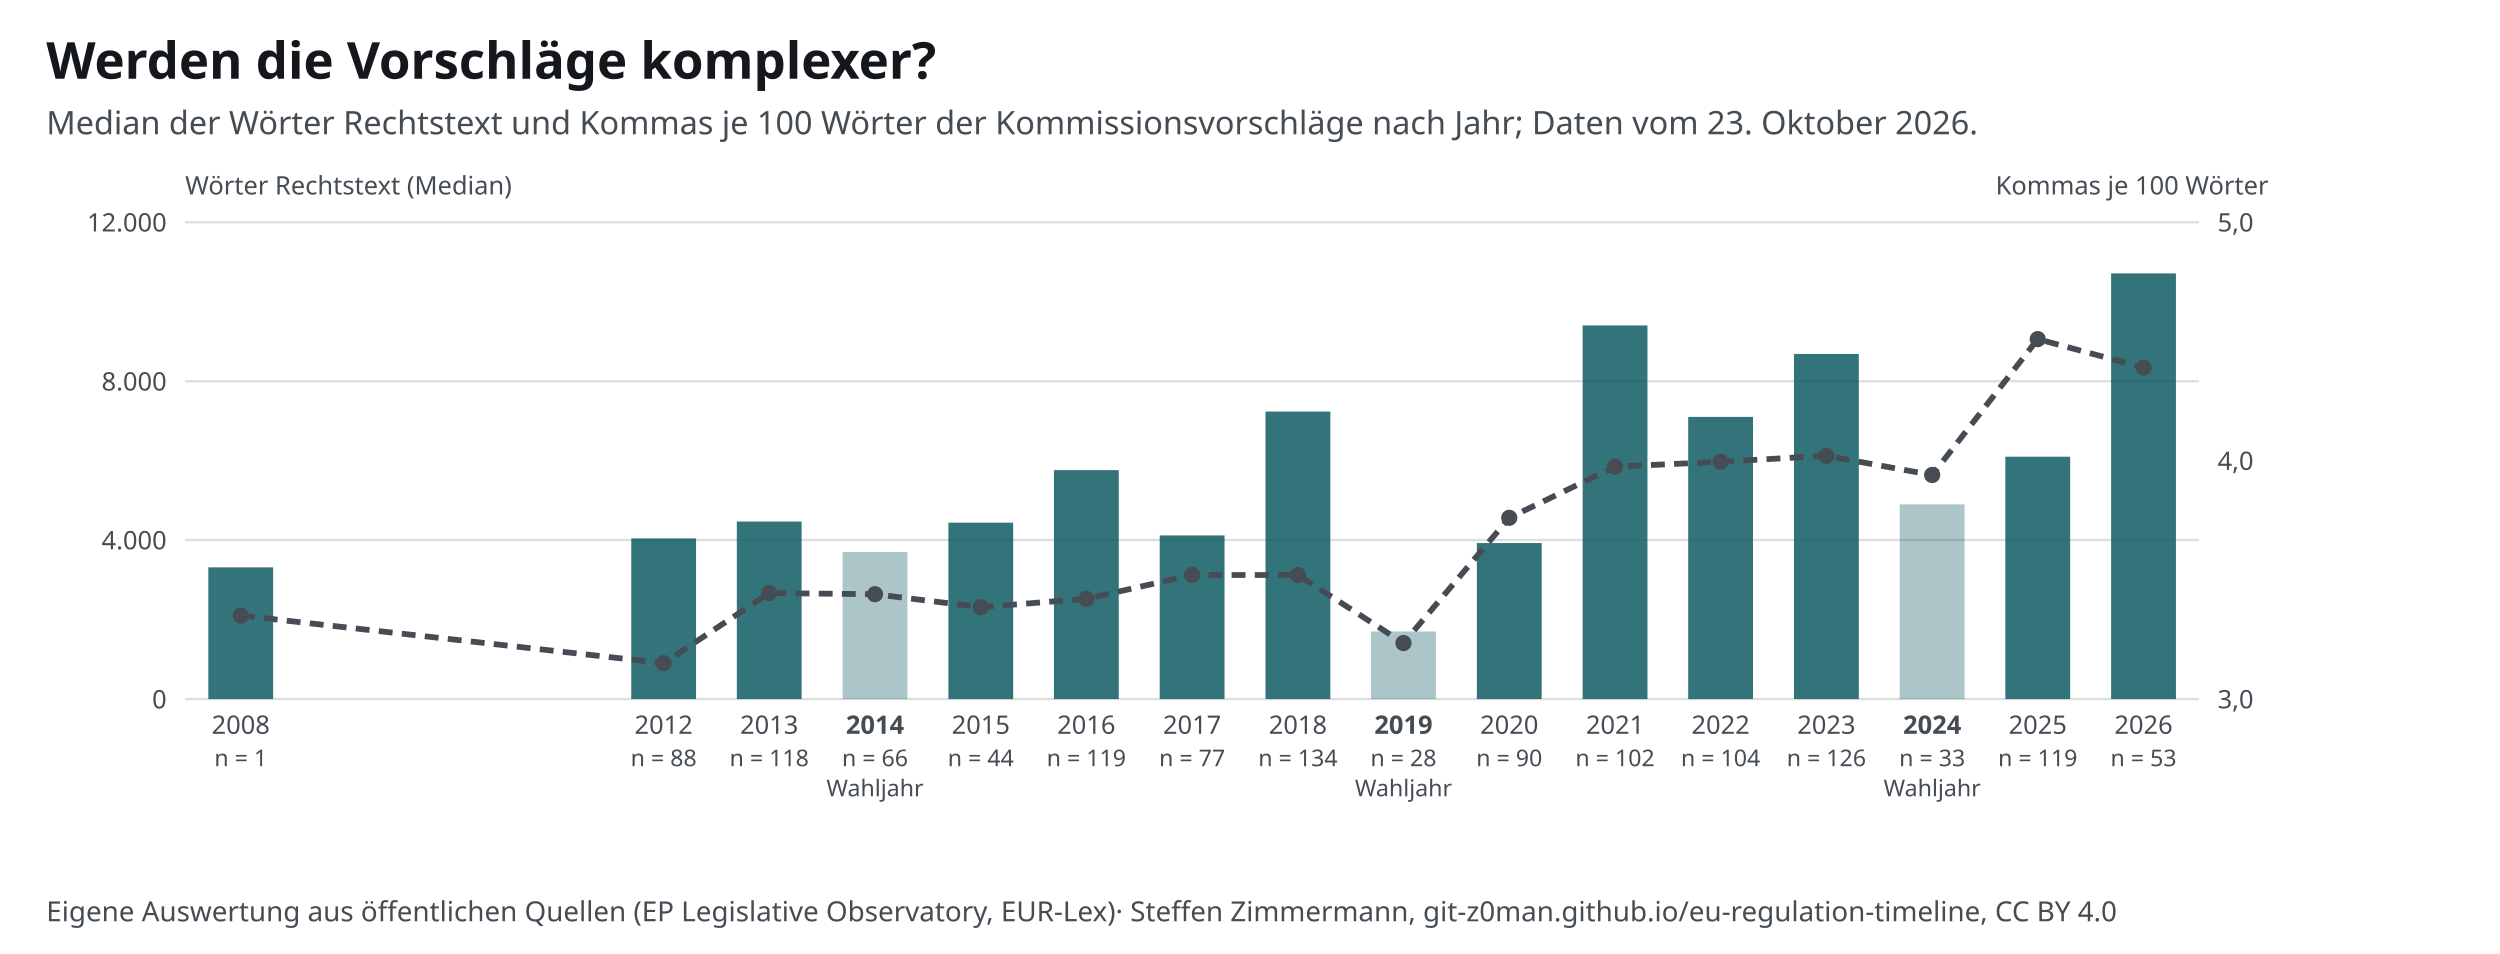
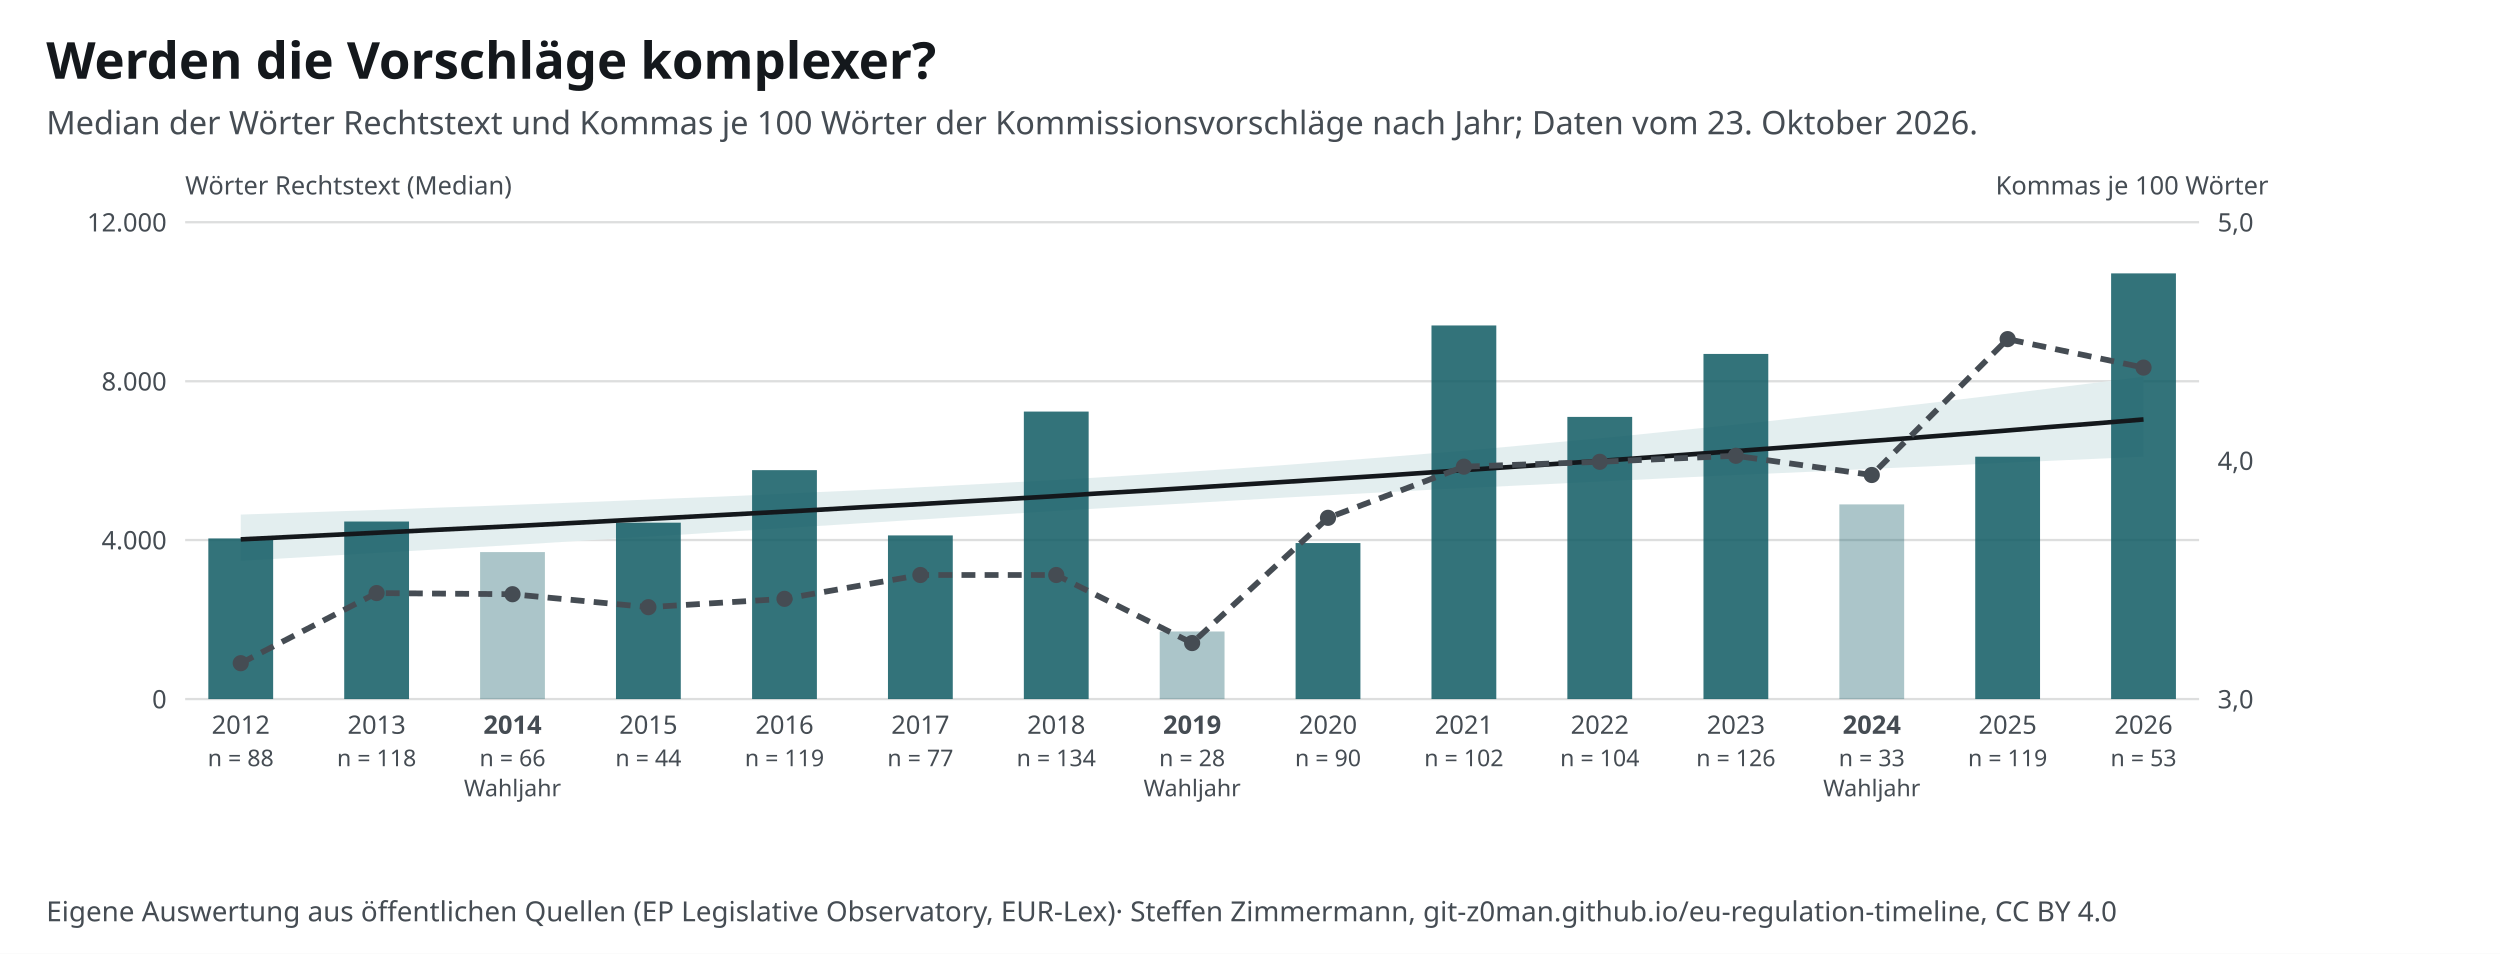
<svg xmlns="http://www.w3.org/2000/svg" width="1080" height="412" viewBox="0 0 1080 412" font-family="&quot;Source Sans 3&quot;, system-ui, -apple-system, Segoe UI, Roboto, Arial, sans-serif" font-size="13">
  <style>text{font-family:"Source Sans 3",system-ui,sans-serif}.ink,.inkf{fill:#14181c}.mu{fill:#454c53}.gr{stroke:#14181c24}.ax{stroke:#454c53}.acc{fill:#0f5a63}.accs{stroke:#0f5a63}.grey{fill:#a7b7ba}.greys{stroke:#6e9195}.tint{fill:#e3eeef}.sheet{fill:#fff}.inks{stroke:#14181c}.ink2s{stroke:#454c53}.ink2f{fill:#454c53}.hol{fill:#fff;stroke:#14181c}.holq{fill:#fff;stroke:#6e9195}.halo{paint-order:stroke;stroke:#fff;stroke-width:4px;stroke-linejoin:round}.hit .bg{fill:transparent}[hidden]{display:none}</style>
  <rect width="1080" height="412" fill="#fff" />
  <text x="20" y="34" font-size="22" font-weight="700" class="ink">Werden die Vorschläge komplexer?</text>
  <text x="20" y="58" font-size="14" class="mu">Median der Wörter Rechtstext und Kommas je 100 Wörter der Kommissionsvorschläge nach Jahr; Daten vom 23. Oktober 2026.</text>
  <g transform="translate(20,72)">
    <line x1="60" y1="230.0" x2="930" y2="230.0" class="gr" />
    <text x="52.0" y="234.0" font-size="11" text-anchor="end" class="mu">0</text>
    <line x1="60" y1="161.3" x2="930" y2="161.3" class="gr" />
    <text x="52.0" y="165.3" font-size="11" text-anchor="end" class="mu">4.000</text>
    <line x1="60" y1="92.7" x2="930" y2="92.7" class="gr" />
    <text x="52.0" y="96.7" font-size="11" text-anchor="end" class="mu">8.000</text>
    <line x1="60" y1="24.0" x2="930" y2="24.0" class="gr" />
    <text x="52.0" y="28.0" font-size="11" text-anchor="end" class="mu">12.000</text>
    <text x="938.0" y="234.0" font-size="11" text-anchor="start" class="mu">3,0</text>
    <text x="938.0" y="131.0" font-size="11" text-anchor="start" class="mu">4,0</text>
    <text x="938.0" y="28.0" font-size="11" text-anchor="start" class="mu">5,0</text>
-     <rect x="70.0" y="173.1" width="28" height="56.9" class="acc" opacity="0.85" />
-     <text x="84.0" y="245.0" font-size="11" text-anchor="middle" class="mu">2008</text>
-     <text x="84.0" y="259.0" font-size="10" text-anchor="middle" class="mu">n = 1</text>
-     <rect x="252.7" y="160.6" width="28" height="69.4" class="acc" opacity="0.85" />
-     <text x="266.7" y="245.0" font-size="11" text-anchor="middle" class="mu">2012</text>
-     <text x="266.7" y="259.0" font-size="10" text-anchor="middle" class="mu">n = 88</text>
-     <rect x="298.3" y="153.3" width="28" height="76.7" class="acc" opacity="0.85" />
-     <text x="312.3" y="245.0" font-size="11" text-anchor="middle" class="mu">2013</text>
-     <text x="312.3" y="259.0" font-size="10" text-anchor="middle" class="mu">n = 118</text>
-     <rect x="344.0" y="166.5" width="28" height="63.5" class="acc" opacity="0.35" />
-     <text x="358.0" y="245.0" font-size="11" text-anchor="middle" class="mu" font-weight="700">2014</text>
-     <text x="358.0" y="259.0" font-size="10" text-anchor="middle" class="mu">n = 66</text>
-     <text x="358.0" y="272.0" font-size="10" text-anchor="middle" class="mu">Wahljahr</text>
-     <rect x="389.7" y="153.8" width="28" height="76.2" class="acc" opacity="0.85" />
-     <text x="403.7" y="245.0" font-size="11" text-anchor="middle" class="mu">2015</text>
-     <text x="403.7" y="259.0" font-size="10" text-anchor="middle" class="mu">n = 44</text>
-     <rect x="435.3" y="131.1" width="28" height="98.9" class="acc" opacity="0.85" />
-     <text x="449.3" y="245.0" font-size="11" text-anchor="middle" class="mu">2016</text>
-     <text x="449.3" y="259.0" font-size="10" text-anchor="middle" class="mu">n = 119</text>
-     <rect x="481.0" y="159.3" width="28" height="70.7" class="acc" opacity="0.85" />
-     <text x="495.0" y="245.0" font-size="11" text-anchor="middle" class="mu">2017</text>
-     <text x="495.0" y="259.0" font-size="10" text-anchor="middle" class="mu">n = 77</text>
-     <rect x="526.7" y="105.8" width="28" height="124.2" class="acc" opacity="0.85" />
-     <text x="540.7" y="245.0" font-size="11" text-anchor="middle" class="mu">2018</text>
-     <text x="540.7" y="259.0" font-size="10" text-anchor="middle" class="mu">n = 134</text>
-     <rect x="572.3" y="200.8" width="28" height="29.2" class="acc" opacity="0.35" />
-     <text x="586.3" y="245.0" font-size="11" text-anchor="middle" class="mu" font-weight="700">2019</text>
-     <text x="586.3" y="259.0" font-size="10" text-anchor="middle" class="mu">n = 28</text>
-     <text x="586.3" y="272.0" font-size="10" text-anchor="middle" class="mu">Wahljahr</text>
-     <rect x="618.0" y="162.6" width="28" height="67.4" class="acc" opacity="0.85" />
-     <text x="632.0" y="245.0" font-size="11" text-anchor="middle" class="mu">2020</text>
-     <text x="632.0" y="259.0" font-size="10" text-anchor="middle" class="mu">n = 90</text>
-     <rect x="663.7" y="68.6" width="28" height="161.4" class="acc" opacity="0.85" />
-     <text x="677.7" y="245.0" font-size="11" text-anchor="middle" class="mu">2021</text>
-     <text x="677.7" y="259.0" font-size="10" text-anchor="middle" class="mu">n = 102</text>
-     <rect x="709.3" y="108.1" width="28" height="121.9" class="acc" opacity="0.85" />
-     <text x="723.3" y="245.0" font-size="11" text-anchor="middle" class="mu">2022</text>
-     <text x="723.3" y="259.0" font-size="10" text-anchor="middle" class="mu">n = 104</text>
-     <rect x="755.0" y="80.9" width="28" height="149.1" class="acc" opacity="0.85" />
-     <text x="769.0" y="245.0" font-size="11" text-anchor="middle" class="mu">2023</text>
-     <text x="769.0" y="259.0" font-size="10" text-anchor="middle" class="mu">n = 126</text>
-     <rect x="800.7" y="145.9" width="28" height="84.1" class="acc" opacity="0.35" />
-     <text x="814.7" y="245.0" font-size="11" text-anchor="middle" class="mu" font-weight="700">2024</text>
-     <text x="814.7" y="259.0" font-size="10" text-anchor="middle" class="mu">n = 33</text>
-     <text x="814.7" y="272.0" font-size="10" text-anchor="middle" class="mu">Wahljahr</text>
-     <rect x="846.3" y="125.3" width="28" height="104.7" class="acc" opacity="0.85" />
-     <text x="860.3" y="245.0" font-size="11" text-anchor="middle" class="mu">2025</text>
-     <text x="860.3" y="259.0" font-size="10" text-anchor="middle" class="mu">n = 119</text>
+     <path d="M84.0 150.3 L104.5 149.6 L125.1 148.9 L145.6 148.2 L166.2 147.4 L186.8 146.7 L207.3 145.9 L227.9 145.1 L248.4 144.3 L269.0 143.4 L289.5 142.6 L310.0 141.7 L330.6 140.7 L351.1 139.8 L371.7 138.8 L392.2 137.7 L412.8 136.6 L433.4 135.5 L453.9 134.3 L474.5 133.0 L495.0 131.7 L515.5 130.3 L536.1 128.8 L556.6 127.2 L577.2 125.6 L597.8 123.9 L618.3 122.2 L638.9 120.3 L659.4 118.4 L680.0 116.5 L700.5 114.4 L721.0 112.3 L741.6 110.2 L762.1 107.9 L782.7 105.7 L803.2 103.3 L823.8 100.9 L844.4 98.4 L864.9 95.9 L885.5 93.3 L906.0 90.7 L906.0 125.3 L885.5 126.2 L864.9 127.1 L844.4 128.0 L823.8 129.0 L803.2 129.9 L782.7 130.8 L762.1 131.8 L741.6 132.7 L721.0 133.6 L700.5 134.6 L680.0 135.6 L659.4 136.6 L638.9 137.6 L618.3 138.6 L597.8 139.6 L577.2 140.7 L556.6 141.8 L536.1 142.9 L515.5 144.1 L495.0 145.3 L474.5 146.5 L453.9 147.7 L433.4 148.9 L412.8 150.2 L392.2 151.5 L371.7 152.8 L351.1 154.1 L330.6 155.4 L310.0 156.7 L289.5 158.0 L269.0 159.3 L248.4 160.5 L227.9 161.8 L207.3 163.1 L186.8 164.3 L166.2 165.5 L145.6 166.7 L125.1 167.9 L104.5 169.1 L84.0 170.3 Z" class="tint" />
+     <rect x="70.0" y="160.6" width="28" height="69.4" class="acc" opacity="0.85" />
+     <text x="84.0" y="245.0" font-size="11" text-anchor="middle" class="mu">2012</text>
+     <text x="84.0" y="259.0" font-size="10" text-anchor="middle" class="mu">n = 88</text>
+     <rect x="128.7" y="153.3" width="28" height="76.7" class="acc" opacity="0.85" />
+     <text x="142.7" y="245.0" font-size="11" text-anchor="middle" class="mu">2013</text>
+     <text x="142.7" y="259.0" font-size="10" text-anchor="middle" class="mu">n = 118</text>
+     <rect x="187.4" y="166.5" width="28" height="63.5" class="acc" opacity="0.35" />
+     <text x="201.4" y="245.0" font-size="11" text-anchor="middle" class="mu" font-weight="700">2014</text>
+     <text x="201.4" y="259.0" font-size="10" text-anchor="middle" class="mu">n = 66</text>
+     <text x="201.4" y="272.0" font-size="10" text-anchor="middle" class="mu">Wahljahr</text>
+     <rect x="246.1" y="153.8" width="28" height="76.2" class="acc" opacity="0.85" />
+     <text x="260.1" y="245.0" font-size="11" text-anchor="middle" class="mu">2015</text>
+     <text x="260.1" y="259.0" font-size="10" text-anchor="middle" class="mu">n = 44</text>
+     <rect x="304.9" y="131.1" width="28" height="98.9" class="acc" opacity="0.85" />
+     <text x="318.9" y="245.0" font-size="11" text-anchor="middle" class="mu">2016</text>
+     <text x="318.9" y="259.0" font-size="10" text-anchor="middle" class="mu">n = 119</text>
+     <rect x="363.6" y="159.3" width="28" height="70.7" class="acc" opacity="0.85" />
+     <text x="377.6" y="245.0" font-size="11" text-anchor="middle" class="mu">2017</text>
+     <text x="377.6" y="259.0" font-size="10" text-anchor="middle" class="mu">n = 77</text>
+     <rect x="422.3" y="105.8" width="28" height="124.2" class="acc" opacity="0.85" />
+     <text x="436.3" y="245.0" font-size="11" text-anchor="middle" class="mu">2018</text>
+     <text x="436.3" y="259.0" font-size="10" text-anchor="middle" class="mu">n = 134</text>
+     <rect x="481.0" y="200.8" width="28" height="29.2" class="acc" opacity="0.35" />
+     <text x="495.0" y="245.0" font-size="11" text-anchor="middle" class="mu" font-weight="700">2019</text>
+     <text x="495.0" y="259.0" font-size="10" text-anchor="middle" class="mu">n = 28</text>
+     <text x="495.0" y="272.0" font-size="10" text-anchor="middle" class="mu">Wahljahr</text>
+     <rect x="539.7" y="162.6" width="28" height="67.4" class="acc" opacity="0.85" />
+     <text x="553.7" y="245.0" font-size="11" text-anchor="middle" class="mu">2020</text>
+     <text x="553.7" y="259.0" font-size="10" text-anchor="middle" class="mu">n = 90</text>
+     <rect x="598.4" y="68.6" width="28" height="161.4" class="acc" opacity="0.85" />
+     <text x="612.4" y="245.0" font-size="11" text-anchor="middle" class="mu">2021</text>
+     <text x="612.4" y="259.0" font-size="10" text-anchor="middle" class="mu">n = 102</text>
+     <rect x="657.1" y="108.1" width="28" height="121.9" class="acc" opacity="0.85" />
+     <text x="671.1" y="245.0" font-size="11" text-anchor="middle" class="mu">2022</text>
+     <text x="671.1" y="259.0" font-size="10" text-anchor="middle" class="mu">n = 104</text>
+     <rect x="715.9" y="80.9" width="28" height="149.1" class="acc" opacity="0.85" />
+     <text x="729.9" y="245.0" font-size="11" text-anchor="middle" class="mu">2023</text>
+     <text x="729.9" y="259.0" font-size="10" text-anchor="middle" class="mu">n = 126</text>
+     <rect x="774.6" y="145.9" width="28" height="84.1" class="acc" opacity="0.35" />
+     <text x="788.6" y="245.0" font-size="11" text-anchor="middle" class="mu" font-weight="700">2024</text>
+     <text x="788.6" y="259.0" font-size="10" text-anchor="middle" class="mu">n = 33</text>
+     <text x="788.6" y="272.0" font-size="10" text-anchor="middle" class="mu">Wahljahr</text>
+     <rect x="833.3" y="125.3" width="28" height="104.7" class="acc" opacity="0.85" />
+     <text x="847.3" y="245.0" font-size="11" text-anchor="middle" class="mu">2025</text>
+     <text x="847.3" y="259.0" font-size="10" text-anchor="middle" class="mu">n = 119</text>
    <rect x="892.0" y="46.1" width="28" height="183.9" class="acc" opacity="0.85" />
    <text x="906.0" y="245.0" font-size="11" text-anchor="middle" class="mu">2026</text>
    <text x="906.0" y="259.0" font-size="10" text-anchor="middle" class="mu">n = 53</text>
-     <polyline fill="none" class="ink2s" stroke-width="2.5" stroke-dasharray="6 4" points="84.0,193.9 266.7,214.5 312.3,184.2 358.0,184.7 403.7,190.3 449.3,186.7 495.0,176.4 540.7,176.4 586.3,205.8 632.0,151.7 677.7,129.6 723.3,127.5 769.0,124.9 814.7,133.2 860.3,74.5 906.0,86.8" />
-     <circle cx="84.0" cy="193.9" r="3.5" class="ink2f" />
-     <circle cx="266.7" cy="214.5" r="3.5" class="ink2f" />
-     <circle cx="312.3" cy="184.2" r="3.5" class="ink2f" />
-     <circle cx="358.0" cy="184.7" r="3.5" class="ink2f" />
-     <circle cx="403.7" cy="190.3" r="3.5" class="ink2f" />
-     <circle cx="449.3" cy="186.7" r="3.5" class="ink2f" />
-     <circle cx="495.0" cy="176.4" r="3.5" class="ink2f" />
-     <circle cx="540.7" cy="176.4" r="3.5" class="ink2f" />
-     <circle cx="586.3" cy="205.8" r="3.5" class="ink2f" />
-     <circle cx="632.0" cy="151.7" r="3.5" class="ink2f" />
-     <circle cx="677.7" cy="129.6" r="3.5" class="ink2f" />
-     <circle cx="723.3" cy="127.5" r="3.5" class="ink2f" />
-     <circle cx="769.0" cy="124.9" r="3.5" class="ink2f" />
-     <circle cx="814.7" cy="133.2" r="3.5" class="ink2f" />
-     <circle cx="860.3" cy="74.5" r="3.5" class="ink2f" />
+     <polyline fill="none" class="inks" stroke-width="2" points="84.0,161.0 104.5,160.0 125.1,159.0 145.6,158.0 166.2,157.0 186.8,156.0 207.3,155.0 227.9,153.9 248.4,152.8 269.0,151.7 289.5,150.6 310.0,149.5 330.6,148.4 351.1,147.2 371.7,146.1 392.2,144.9 412.8,143.7 433.4,142.5 453.9,141.2 474.5,140.0 495.0,138.7 515.5,137.4 536.1,136.1 556.6,134.8 577.2,133.5 597.8,132.1 618.3,130.7 638.9,129.3 659.4,127.9 680.0,126.5 700.5,125.0 721.0,123.5 741.6,122.0 762.1,120.5 782.7,118.9 803.2,117.4 823.8,115.8 844.4,114.2 864.9,112.5 885.5,110.9 906.0,109.2" />
+     <polyline fill="none" class="ink2s" stroke-width="2.5" stroke-dasharray="6 4" points="84.0,214.5 142.7,184.2 201.4,184.7 260.1,190.3 318.9,186.7 377.6,176.4 436.3,176.4 495.0,205.8 553.7,151.7 612.4,129.6 671.1,127.5 729.9,124.9 788.6,133.2 847.3,74.5 906.0,86.8" />
+     <circle cx="84.0" cy="214.5" r="3.5" class="ink2f" />
+     <circle cx="142.7" cy="184.2" r="3.5" class="ink2f" />
+     <circle cx="201.4" cy="184.7" r="3.5" class="ink2f" />
+     <circle cx="260.1" cy="190.3" r="3.5" class="ink2f" />
+     <circle cx="318.9" cy="186.7" r="3.5" class="ink2f" />
+     <circle cx="377.6" cy="176.4" r="3.5" class="ink2f" />
+     <circle cx="436.3" cy="176.4" r="3.5" class="ink2f" />
+     <circle cx="495.0" cy="205.8" r="3.5" class="ink2f" />
+     <circle cx="553.7" cy="151.7" r="3.5" class="ink2f" />
+     <circle cx="612.4" cy="129.6" r="3.5" class="ink2f" />
+     <circle cx="671.1" cy="127.5" r="3.5" class="ink2f" />
+     <circle cx="729.9" cy="124.9" r="3.5" class="ink2f" />
+     <circle cx="788.6" cy="133.2" r="3.5" class="ink2f" />
+     <circle cx="847.3" cy="74.5" r="3.5" class="ink2f" />
    <circle cx="906.0" cy="86.8" r="3.5" class="ink2f" />
    <text x="60.0" y="12.0" font-size="11" text-anchor="start" class="mu">Wörter Rechtstext (Median)</text>
    <text x="960.0" y="12.0" font-size="11" text-anchor="end" class="mu">Kommas je 100 Wörter</text>
  </g>
  <text x="20" y="398" font-size="12" class="mu">Eigene Auswertung aus öffentlichen Quellen (EP Legislative Observatory, EUR-Lex)<tspan> · Steffen Zimmermann, git-z0man.github.io/eu-regulation-timeline, CC BY 4.0</tspan>
  </text>
</svg>
